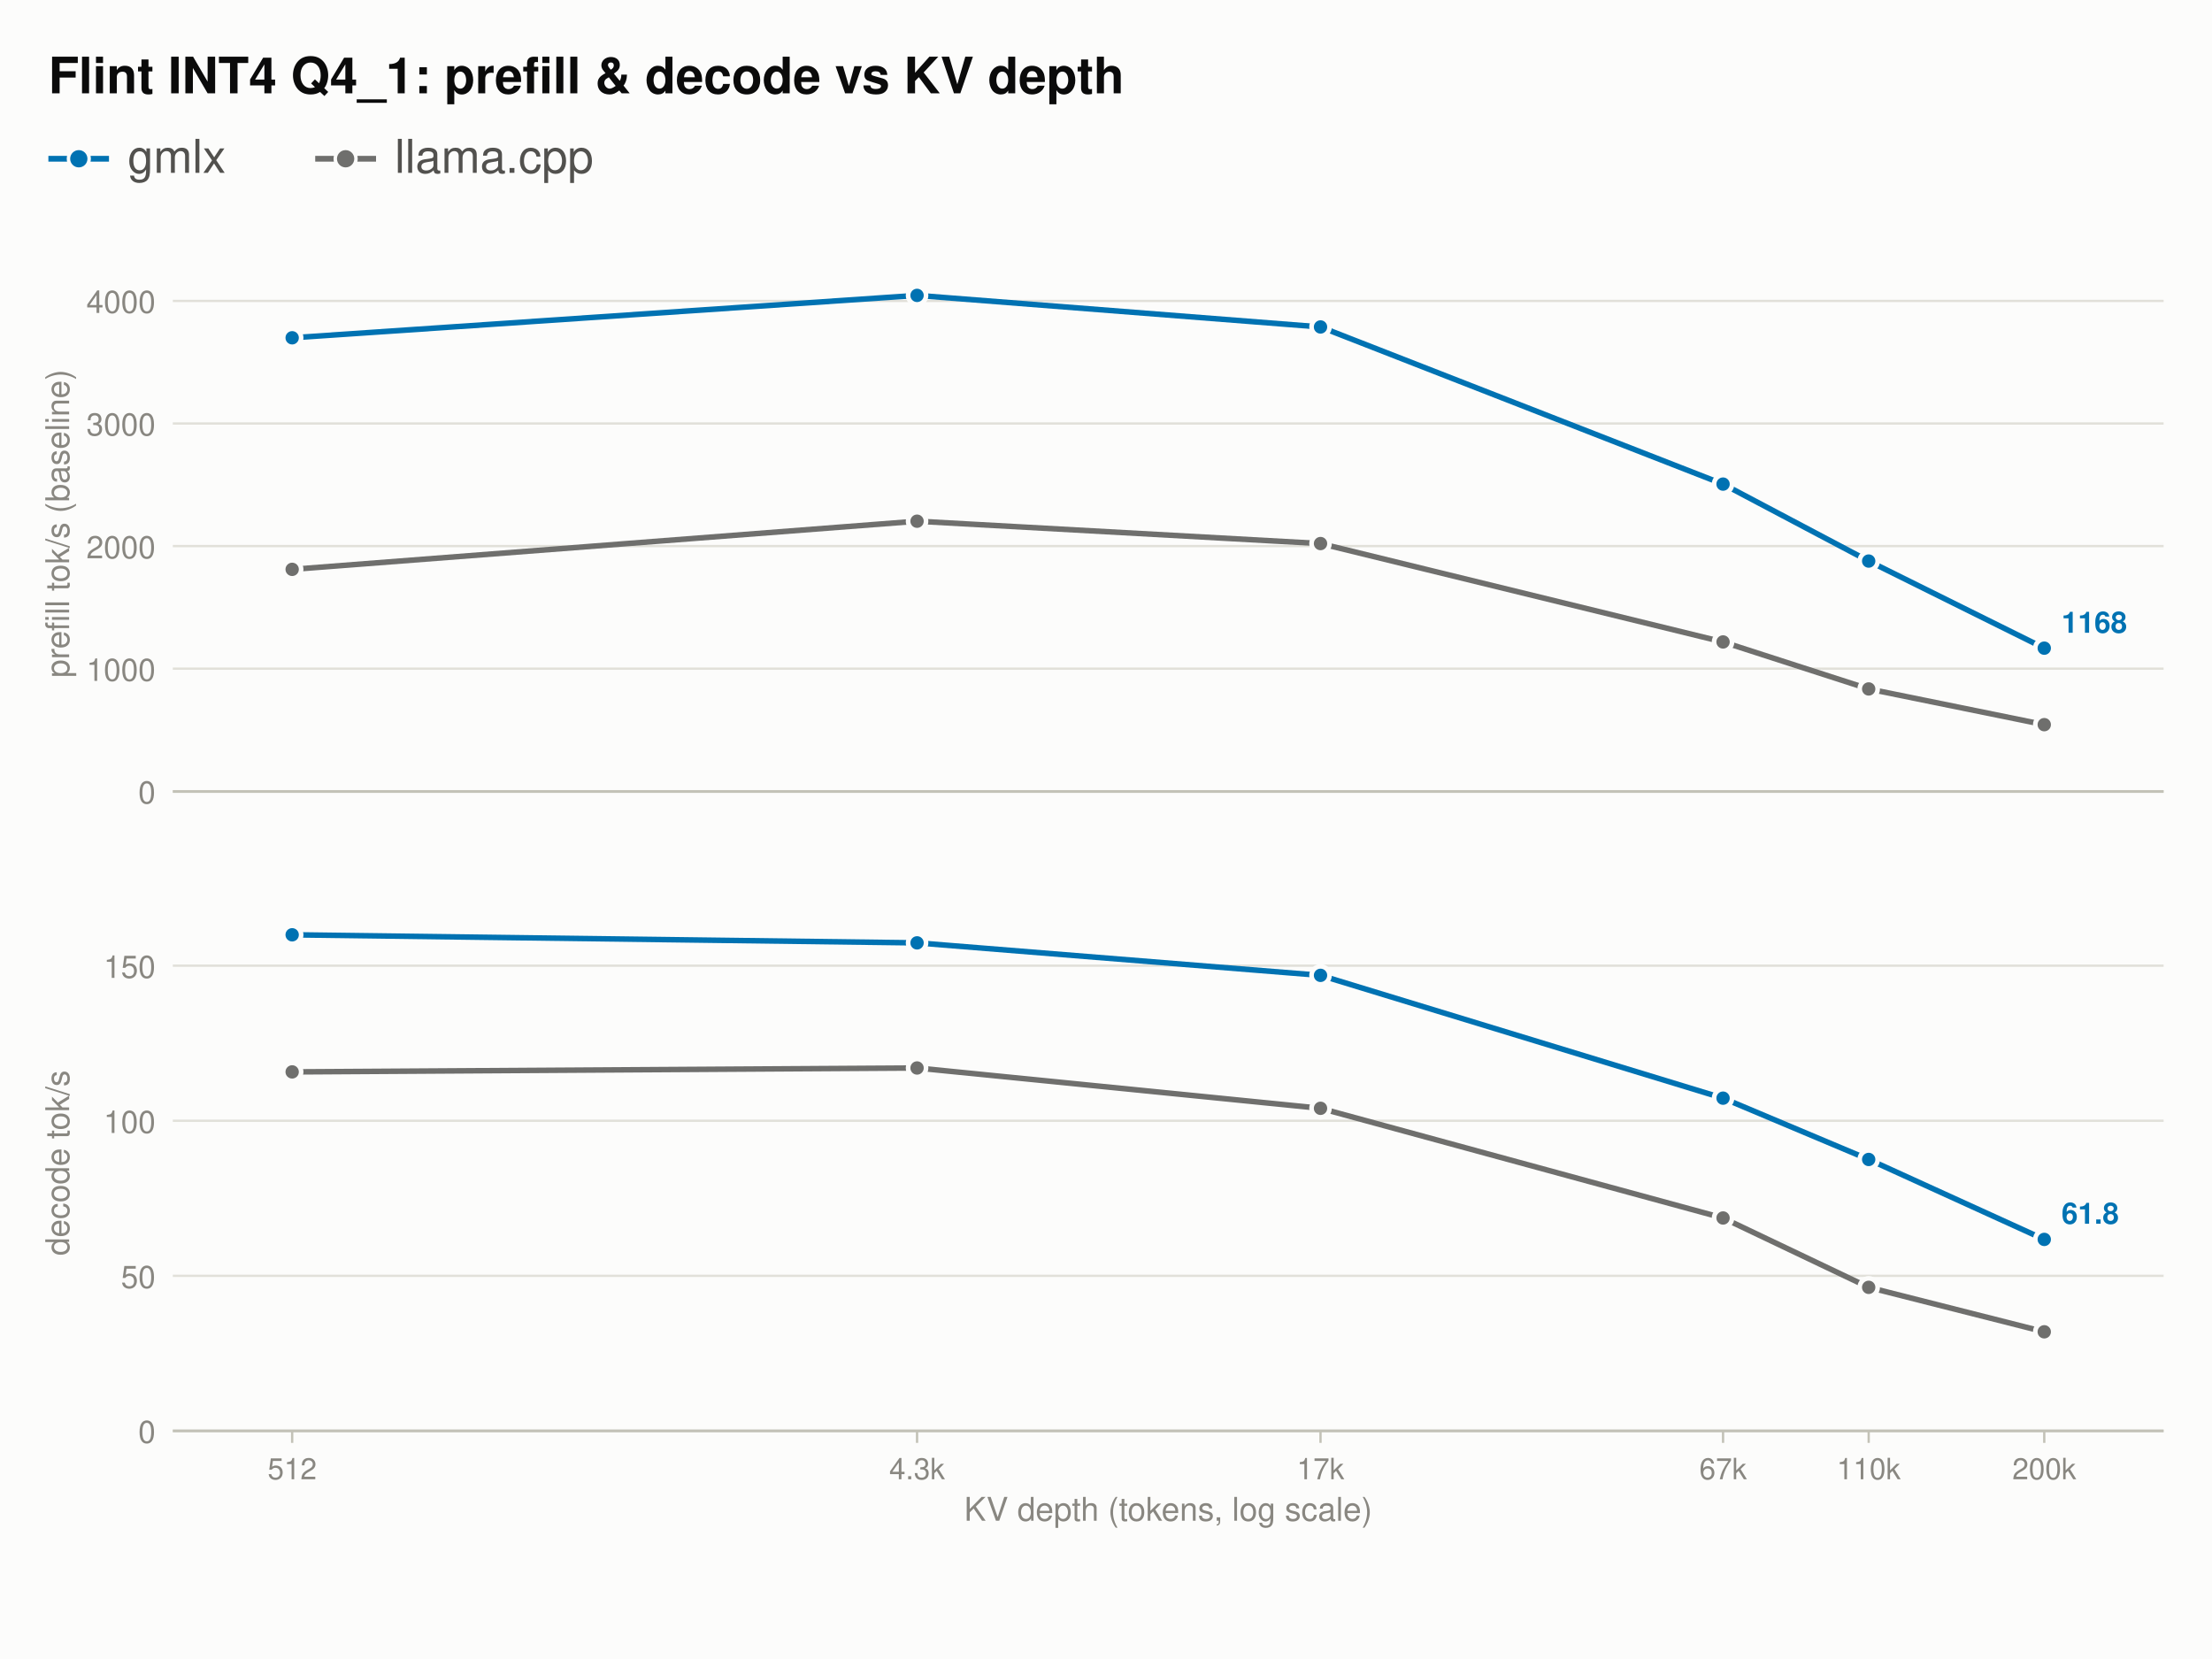
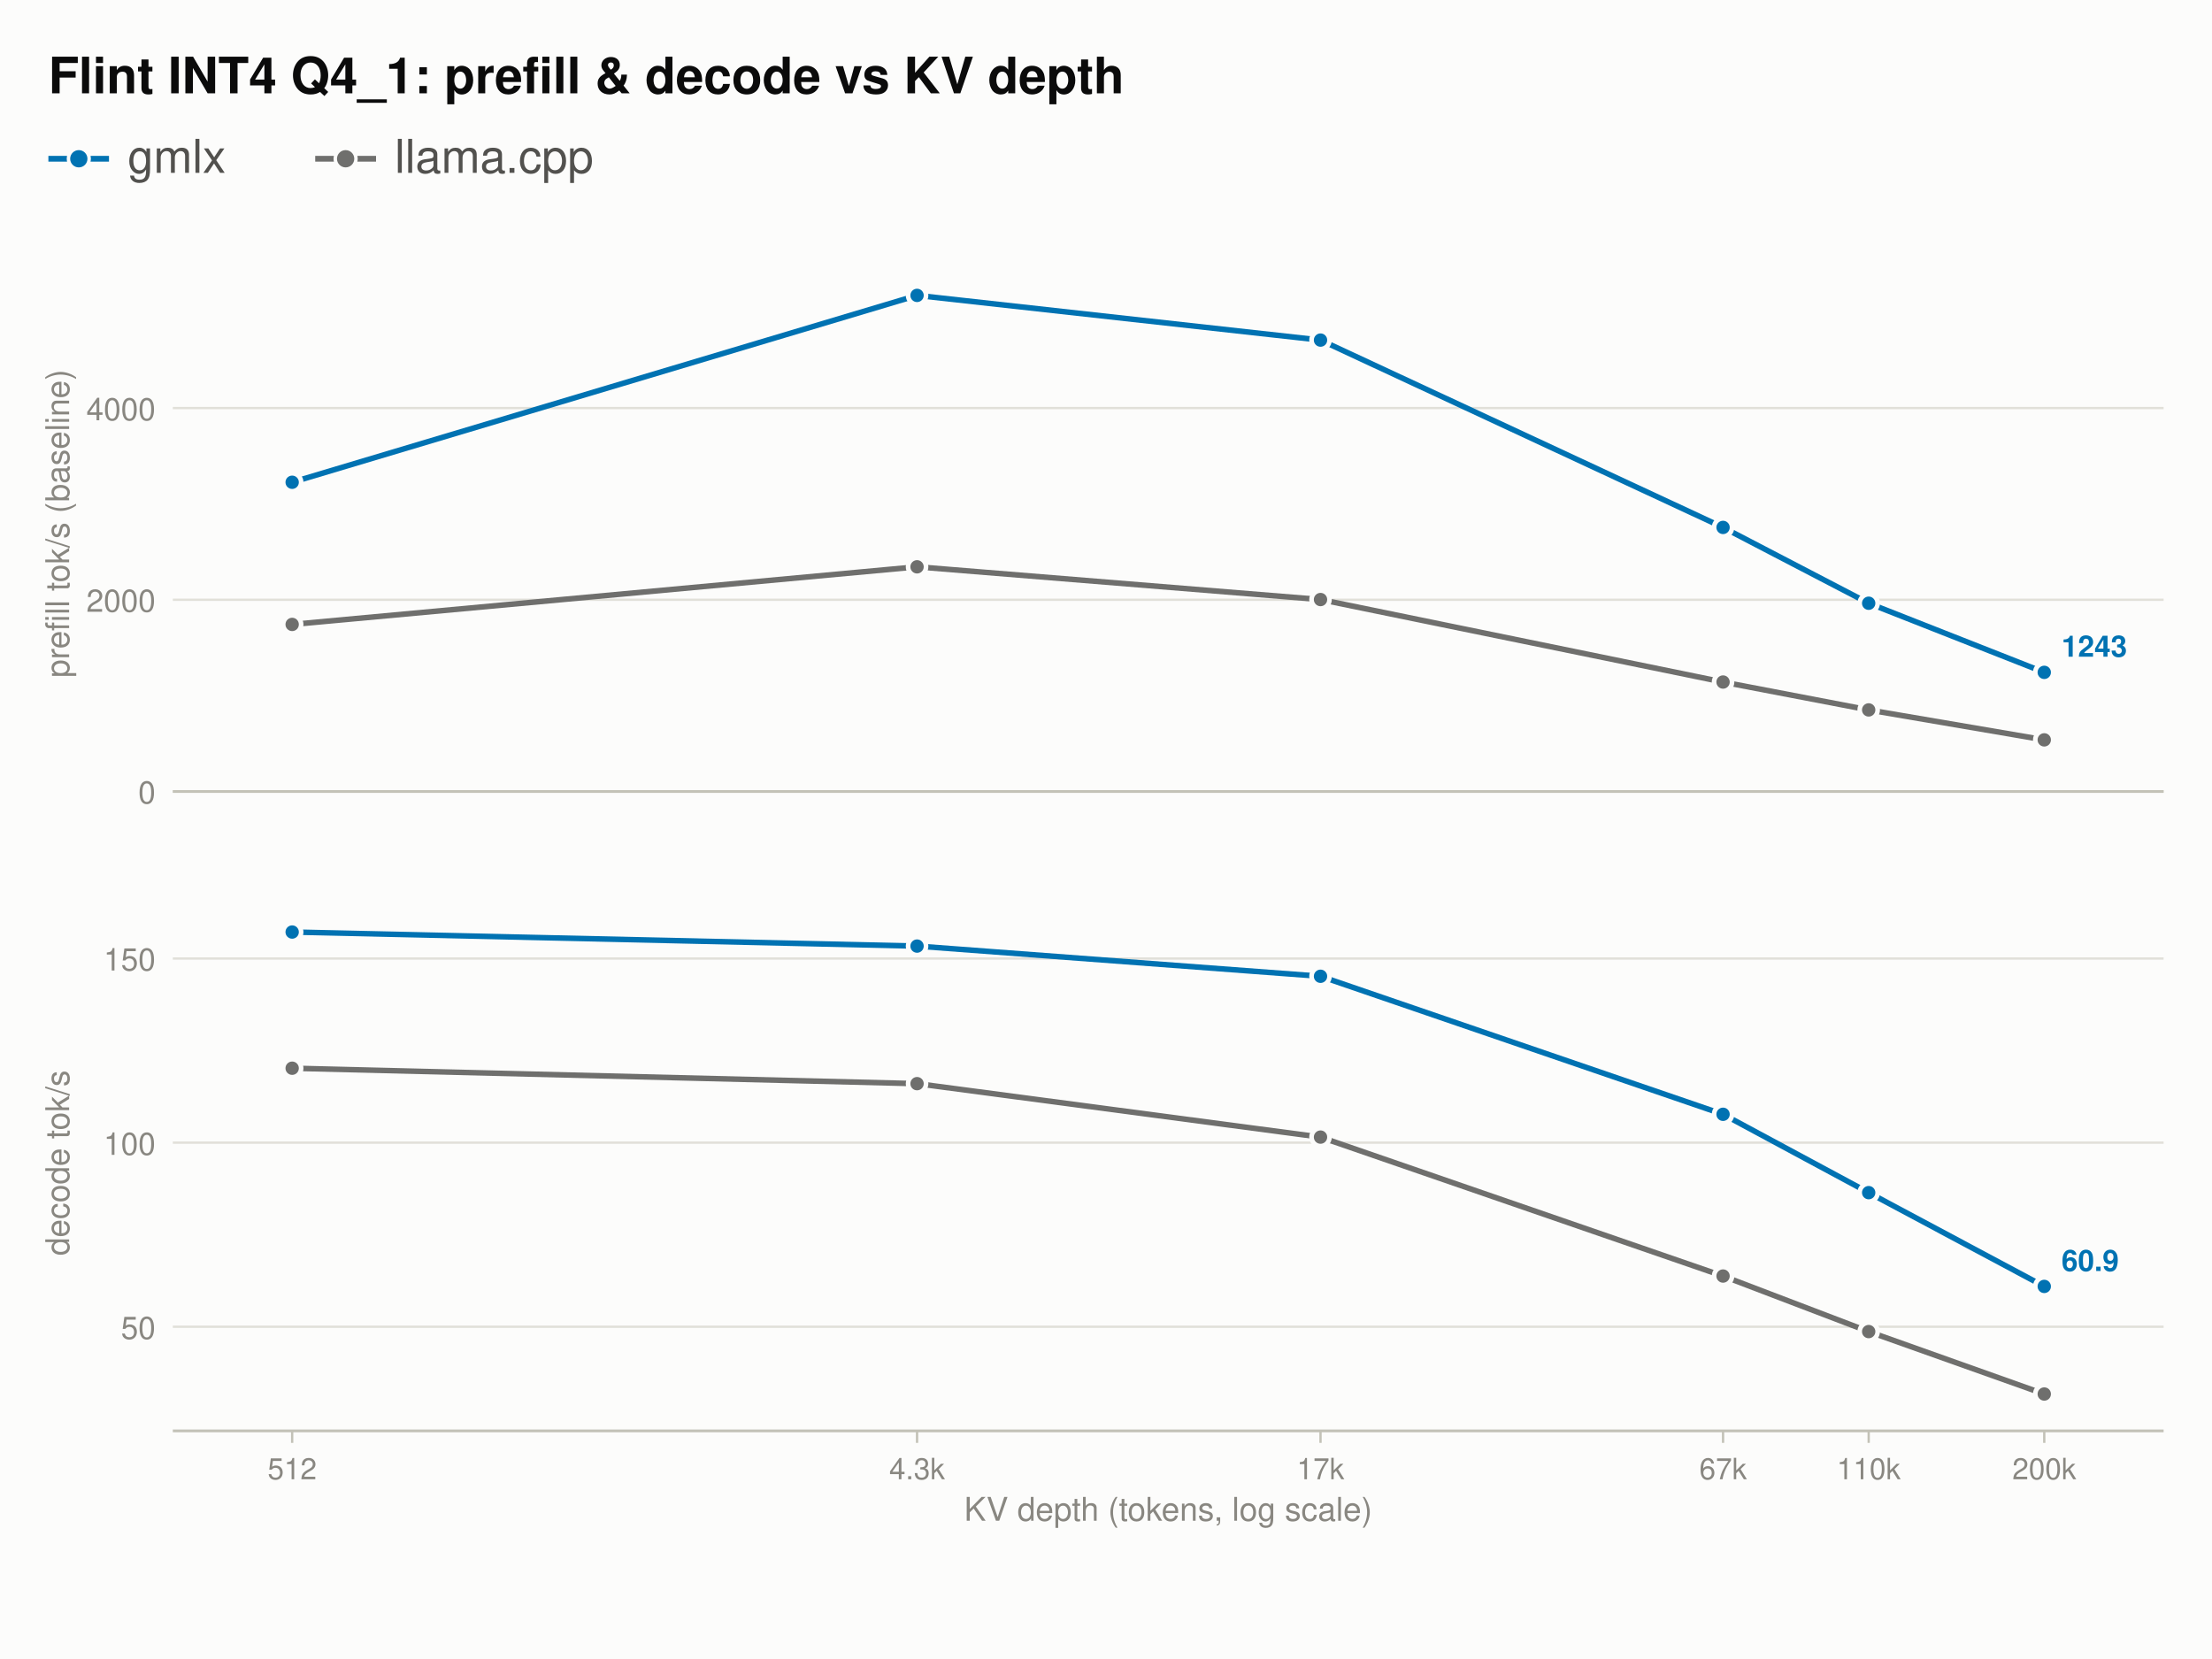
<svg xmlns="http://www.w3.org/2000/svg" width="960" height="720" viewBox="0 0 960 720" font-family="system-ui, -apple-system, 'Segoe UI', Helvetica, Arial, sans-serif">
  <rect x="0" y="0" width="960" height="720" fill="#fcfcfb" />
  <text x="21.0" y="40.5" font-size="21.8" fill="#0b0b0b" font-weight="600">Flint INT4 Q4_1: prefill &amp; decode vs KV depth</text>
  <line x1="21.0" y1="68.9" x2="47.3" y2="68.9" stroke="#0072b2" stroke-width="2.5" />
  <circle cx="34.2" cy="68.9" r="4.5" fill="#0072b2" stroke="#fcfcfb" stroke-width="1.5" />
  <text x="55.4" y="75.0" font-size="20.2" fill="#52514e">gmlx</text>
  <line x1="136.8" y1="68.9" x2="163.2" y2="68.9" stroke="#6f6f6d" stroke-width="2.5" />
  <circle cx="150.0" cy="68.9" r="4.5" fill="#6f6f6d" stroke="#fcfcfb" stroke-width="1.5" />
  <text x="171.3" y="75.0" font-size="20.2" fill="#52514e">llama.cpp</text>
  <line x1="75.0" y1="343.5" x2="939.0" y2="343.5" stroke="#e1e0d9" stroke-width="1.0" />
  <text x="67.5" y="348.7" font-size="13.5" fill="#898781" text-anchor="end" style="font-variant-numeric: tabular-nums">0</text>
-   <line x1="75.0" y1="290.2" x2="939.0" y2="290.2" stroke="#e1e0d9" stroke-width="1.0" />
-   <text x="67.5" y="295.5" font-size="13.5" fill="#898781" text-anchor="end" style="font-variant-numeric: tabular-nums">1000</text>
-   <line x1="75.0" y1="237.0" x2="939.0" y2="237.0" stroke="#e1e0d9" stroke-width="1.0" />
-   <text x="67.5" y="242.3" font-size="13.5" fill="#898781" text-anchor="end" style="font-variant-numeric: tabular-nums">2000</text>
-   <line x1="75.0" y1="183.8" x2="939.0" y2="183.8" stroke="#e1e0d9" stroke-width="1.0" />
-   <text x="67.5" y="189.0" font-size="13.5" fill="#898781" text-anchor="end" style="font-variant-numeric: tabular-nums">3000</text>
-   <line x1="75.0" y1="130.6" x2="939.0" y2="130.6" stroke="#e1e0d9" stroke-width="1.0" />
-   <text x="67.5" y="135.8" font-size="13.5" fill="#898781" text-anchor="end" style="font-variant-numeric: tabular-nums">4000</text>
+   <line x1="75.0" y1="260.3" x2="939.0" y2="260.3" stroke="#e1e0d9" stroke-width="1.0" />
+   <text x="67.5" y="265.5" font-size="13.5" fill="#898781" text-anchor="end" style="font-variant-numeric: tabular-nums">2000</text>
+   <line x1="75.0" y1="177.1" x2="939.0" y2="177.1" stroke="#e1e0d9" stroke-width="1.0" />
+   <text x="67.5" y="182.4" font-size="13.5" fill="#898781" text-anchor="end" style="font-variant-numeric: tabular-nums">4000</text>
  <line x1="75.0" y1="343.5" x2="939.0" y2="343.5" stroke="#c3c2b7" stroke-width="1.2" />
  <line x1="126.8" y1="343.5" x2="126.8" y2="343.5" stroke="#c3c2b7" stroke-width="1.0" />
  <line x1="398.0" y1="343.5" x2="398.0" y2="343.5" stroke="#c3c2b7" stroke-width="1.0" />
  <line x1="573.1" y1="343.5" x2="573.1" y2="343.5" stroke="#c3c2b7" stroke-width="1.0" />
  <line x1="747.8" y1="343.5" x2="747.8" y2="343.5" stroke="#c3c2b7" stroke-width="1.0" />
  <line x1="811.0" y1="343.5" x2="811.0" y2="343.5" stroke="#c3c2b7" stroke-width="1.0" />
  <line x1="887.2" y1="343.5" x2="887.2" y2="343.5" stroke="#c3c2b7" stroke-width="1.0" />
-   <path d="M126.8,146.6 L398.0,128.2 L573.1,141.9 L747.8,210.1 L811.0,243.5 L887.2,281.3" fill="none" stroke="#0072b2" stroke-width="2.4" stroke-linejoin="round" stroke-linecap="round" />
-   <circle cx="126.8" cy="146.6" r="3.9" fill="#0072b2" stroke="#fcfcfb" stroke-width="2.0" />
+   <path d="M126.8,209.3 L398.0,128.2 L573.1,147.6 L747.8,228.9 L811.0,261.8 L887.2,291.8" fill="none" stroke="#0072b2" stroke-width="2.4" stroke-linejoin="round" stroke-linecap="round" />
+   <circle cx="126.8" cy="209.3" r="3.9" fill="#0072b2" stroke="#fcfcfb" stroke-width="2.0" />
  <circle cx="398.0" cy="128.2" r="3.9" fill="#0072b2" stroke="#fcfcfb" stroke-width="2.0" />
-   <circle cx="573.1" cy="141.9" r="3.9" fill="#0072b2" stroke="#fcfcfb" stroke-width="2.0" />
-   <circle cx="747.8" cy="210.1" r="3.9" fill="#0072b2" stroke="#fcfcfb" stroke-width="2.0" />
-   <circle cx="811.0" cy="243.5" r="3.9" fill="#0072b2" stroke="#fcfcfb" stroke-width="2.0" />
-   <circle cx="887.2" cy="281.3" r="3.9" fill="#0072b2" stroke="#fcfcfb" stroke-width="2.0" />
-   <text x="894.7" y="274.6" font-size="12.8" fill="#0072b2" font-weight="600" style="font-variant-numeric: tabular-nums">1168</text>
-   <path d="M126.8,247.1 L398.0,226.2 L573.1,235.9 L747.8,278.6 L811.0,299.0 L887.2,314.5" fill="none" stroke="#6f6f6d" stroke-width="2.4" stroke-linejoin="round" stroke-linecap="round" />
-   <circle cx="126.8" cy="247.1" r="3.9" fill="#6f6f6d" stroke="#fcfcfb" stroke-width="2.0" />
-   <circle cx="398.0" cy="226.2" r="3.9" fill="#6f6f6d" stroke="#fcfcfb" stroke-width="2.0" />
-   <circle cx="573.1" cy="235.9" r="3.9" fill="#6f6f6d" stroke="#fcfcfb" stroke-width="2.0" />
-   <circle cx="747.8" cy="278.6" r="3.9" fill="#6f6f6d" stroke="#fcfcfb" stroke-width="2.0" />
-   <circle cx="811.0" cy="299.0" r="3.9" fill="#6f6f6d" stroke="#fcfcfb" stroke-width="2.0" />
-   <circle cx="887.2" cy="314.5" r="3.9" fill="#6f6f6d" stroke="#fcfcfb" stroke-width="2.0" />
+   <circle cx="573.1" cy="147.6" r="3.9" fill="#0072b2" stroke="#fcfcfb" stroke-width="2.0" />
+   <circle cx="747.8" cy="228.9" r="3.9" fill="#0072b2" stroke="#fcfcfb" stroke-width="2.0" />
+   <circle cx="811.0" cy="261.8" r="3.9" fill="#0072b2" stroke="#fcfcfb" stroke-width="2.0" />
+   <circle cx="887.2" cy="291.8" r="3.9" fill="#0072b2" stroke="#fcfcfb" stroke-width="2.0" />
+   <text x="894.7" y="285.0" font-size="12.8" fill="#0072b2" font-weight="600" style="font-variant-numeric: tabular-nums">1243</text>
+   <path d="M126.8,271.0 L398.0,246.0 L573.1,260.2 L747.8,296.0 L811.0,308.1 L887.2,321.1" fill="none" stroke="#6f6f6d" stroke-width="2.4" stroke-linejoin="round" stroke-linecap="round" />
+   <circle cx="126.8" cy="271.0" r="3.9" fill="#6f6f6d" stroke="#fcfcfb" stroke-width="2.0" />
+   <circle cx="398.0" cy="246.0" r="3.9" fill="#6f6f6d" stroke="#fcfcfb" stroke-width="2.0" />
+   <circle cx="573.1" cy="260.2" r="3.9" fill="#6f6f6d" stroke="#fcfcfb" stroke-width="2.0" />
+   <circle cx="747.8" cy="296.0" r="3.9" fill="#6f6f6d" stroke="#fcfcfb" stroke-width="2.0" />
+   <circle cx="811.0" cy="308.1" r="3.9" fill="#6f6f6d" stroke="#fcfcfb" stroke-width="2.0" />
+   <circle cx="887.2" cy="321.1" r="3.9" fill="#6f6f6d" stroke="#fcfcfb" stroke-width="2.0" />
  <text x="30.0" y="227.2" font-size="14.2" fill="#898781" text-anchor="middle" transform="rotate(-90.0 30.0 227.2)">prefill tok/s (baseline)</text>
-   <line x1="75.0" y1="621.0" x2="939.0" y2="621.0" stroke="#e1e0d9" stroke-width="1.0" />
-   <text x="67.5" y="626.2" font-size="13.5" fill="#898781" text-anchor="end" style="font-variant-numeric: tabular-nums">0</text>
-   <line x1="75.0" y1="553.7" x2="939.0" y2="553.7" stroke="#e1e0d9" stroke-width="1.0" />
-   <text x="67.5" y="559.0" font-size="13.5" fill="#898781" text-anchor="end" style="font-variant-numeric: tabular-nums">50</text>
-   <line x1="75.0" y1="486.4" x2="939.0" y2="486.4" stroke="#e1e0d9" stroke-width="1.0" />
-   <text x="67.5" y="491.7" font-size="13.5" fill="#898781" text-anchor="end" style="font-variant-numeric: tabular-nums">100</text>
-   <line x1="75.0" y1="419.1" x2="939.0" y2="419.1" stroke="#e1e0d9" stroke-width="1.0" />
-   <text x="67.5" y="424.4" font-size="13.5" fill="#898781" text-anchor="end" style="font-variant-numeric: tabular-nums">150</text>
+   <line x1="75.0" y1="575.8" x2="939.0" y2="575.8" stroke="#e1e0d9" stroke-width="1.0" />
+   <text x="67.5" y="581.1" font-size="13.5" fill="#898781" text-anchor="end" style="font-variant-numeric: tabular-nums">50</text>
+   <line x1="75.0" y1="495.9" x2="939.0" y2="495.9" stroke="#e1e0d9" stroke-width="1.0" />
+   <text x="67.5" y="501.2" font-size="13.5" fill="#898781" text-anchor="end" style="font-variant-numeric: tabular-nums">100</text>
+   <line x1="75.0" y1="416.0" x2="939.0" y2="416.0" stroke="#e1e0d9" stroke-width="1.0" />
+   <text x="67.5" y="421.2" font-size="13.5" fill="#898781" text-anchor="end" style="font-variant-numeric: tabular-nums">150</text>
  <line x1="75.0" y1="621.0" x2="939.0" y2="621.0" stroke="#c3c2b7" stroke-width="1.2" />
  <line x1="126.8" y1="621.0" x2="126.8" y2="626.2" stroke="#c3c2b7" stroke-width="1.0" />
  <text x="126.8" y="642.0" font-size="12.8" fill="#898781" text-anchor="middle" style="font-variant-numeric: tabular-nums">512</text>
  <line x1="398.0" y1="621.0" x2="398.0" y2="626.2" stroke="#c3c2b7" stroke-width="1.0" />
  <text x="398.0" y="642.0" font-size="12.8" fill="#898781" text-anchor="middle" style="font-variant-numeric: tabular-nums">4.3k</text>
  <line x1="573.1" y1="621.0" x2="573.1" y2="626.2" stroke="#c3c2b7" stroke-width="1.0" />
  <text x="573.1" y="642.0" font-size="12.8" fill="#898781" text-anchor="middle" style="font-variant-numeric: tabular-nums">17k</text>
  <line x1="747.8" y1="621.0" x2="747.8" y2="626.2" stroke="#c3c2b7" stroke-width="1.0" />
  <text x="747.8" y="642.0" font-size="12.8" fill="#898781" text-anchor="middle" style="font-variant-numeric: tabular-nums">67k</text>
  <line x1="811.0" y1="621.0" x2="811.0" y2="626.2" stroke="#c3c2b7" stroke-width="1.0" />
  <text x="811.0" y="642.0" font-size="12.8" fill="#898781" text-anchor="middle" style="font-variant-numeric: tabular-nums">110k</text>
  <line x1="887.2" y1="621.0" x2="887.2" y2="626.2" stroke="#c3c2b7" stroke-width="1.0" />
  <text x="887.2" y="642.0" font-size="12.8" fill="#898781" text-anchor="middle" style="font-variant-numeric: tabular-nums">200k</text>
-   <path d="M126.8,405.7 L398.0,409.2 L573.1,423.3 L747.8,476.6 L811.0,503.2 L887.2,537.9" fill="none" stroke="#0072b2" stroke-width="2.4" stroke-linejoin="round" stroke-linecap="round" />
-   <circle cx="126.8" cy="405.7" r="3.9" fill="#0072b2" stroke="#fcfcfb" stroke-width="2.0" />
-   <circle cx="398.0" cy="409.2" r="3.9" fill="#0072b2" stroke="#fcfcfb" stroke-width="2.0" />
-   <circle cx="573.1" cy="423.3" r="3.9" fill="#0072b2" stroke="#fcfcfb" stroke-width="2.0" />
-   <circle cx="747.8" cy="476.6" r="3.9" fill="#0072b2" stroke="#fcfcfb" stroke-width="2.0" />
-   <circle cx="811.0" cy="503.2" r="3.9" fill="#0072b2" stroke="#fcfcfb" stroke-width="2.0" />
-   <circle cx="887.2" cy="537.9" r="3.9" fill="#0072b2" stroke="#fcfcfb" stroke-width="2.0" />
-   <text x="894.7" y="531.1" font-size="12.8" fill="#0072b2" font-weight="600" style="font-variant-numeric: tabular-nums">61.8</text>
-   <path d="M126.8,465.2 L398.0,463.5 L573.1,481.0 L747.8,528.6 L811.0,558.7 L887.2,578.0" fill="none" stroke="#6f6f6d" stroke-width="2.4" stroke-linejoin="round" stroke-linecap="round" />
-   <circle cx="126.8" cy="465.2" r="3.9" fill="#6f6f6d" stroke="#fcfcfb" stroke-width="2.0" />
-   <circle cx="398.0" cy="463.5" r="3.9" fill="#6f6f6d" stroke="#fcfcfb" stroke-width="2.0" />
-   <circle cx="573.1" cy="481.0" r="3.9" fill="#6f6f6d" stroke="#fcfcfb" stroke-width="2.0" />
-   <circle cx="747.8" cy="528.6" r="3.9" fill="#6f6f6d" stroke="#fcfcfb" stroke-width="2.0" />
-   <circle cx="811.0" cy="558.7" r="3.9" fill="#6f6f6d" stroke="#fcfcfb" stroke-width="2.0" />
-   <circle cx="887.2" cy="578.0" r="3.9" fill="#6f6f6d" stroke="#fcfcfb" stroke-width="2.0" />
+   <path d="M126.8,404.5 L398.0,410.6 L573.1,423.7 L747.8,483.6 L811.0,517.6 L887.2,558.3" fill="none" stroke="#0072b2" stroke-width="2.4" stroke-linejoin="round" stroke-linecap="round" />
+   <circle cx="126.8" cy="404.5" r="3.9" fill="#0072b2" stroke="#fcfcfb" stroke-width="2.0" />
+   <circle cx="398.0" cy="410.6" r="3.9" fill="#0072b2" stroke="#fcfcfb" stroke-width="2.0" />
+   <circle cx="573.1" cy="423.7" r="3.9" fill="#0072b2" stroke="#fcfcfb" stroke-width="2.0" />
+   <circle cx="747.8" cy="483.6" r="3.9" fill="#0072b2" stroke="#fcfcfb" stroke-width="2.0" />
+   <circle cx="811.0" cy="517.6" r="3.9" fill="#0072b2" stroke="#fcfcfb" stroke-width="2.0" />
+   <circle cx="887.2" cy="558.3" r="3.9" fill="#0072b2" stroke="#fcfcfb" stroke-width="2.0" />
+   <text x="894.7" y="551.6" font-size="12.8" fill="#0072b2" font-weight="600" style="font-variant-numeric: tabular-nums">60.9</text>
+   <path d="M126.8,463.6 L398.0,470.3 L573.1,493.5 L747.8,553.8 L811.0,577.9 L887.2,605.0" fill="none" stroke="#6f6f6d" stroke-width="2.4" stroke-linejoin="round" stroke-linecap="round" />
+   <circle cx="126.8" cy="463.6" r="3.9" fill="#6f6f6d" stroke="#fcfcfb" stroke-width="2.0" />
+   <circle cx="398.0" cy="470.3" r="3.9" fill="#6f6f6d" stroke="#fcfcfb" stroke-width="2.0" />
+   <circle cx="573.1" cy="493.5" r="3.9" fill="#6f6f6d" stroke="#fcfcfb" stroke-width="2.0" />
+   <circle cx="747.8" cy="553.8" r="3.9" fill="#6f6f6d" stroke="#fcfcfb" stroke-width="2.0" />
+   <circle cx="811.0" cy="577.9" r="3.9" fill="#6f6f6d" stroke="#fcfcfb" stroke-width="2.0" />
+   <circle cx="887.2" cy="605.0" r="3.9" fill="#6f6f6d" stroke="#fcfcfb" stroke-width="2.0" />
  <text x="30.0" y="504.7" font-size="14.2" fill="#898781" text-anchor="middle" transform="rotate(-90.0 30.0 504.7)">decode tok/s</text>
  <text x="507.0" y="660.0" font-size="14.2" fill="#898781" text-anchor="middle">KV depth (tokens, log scale)</text>
</svg>
